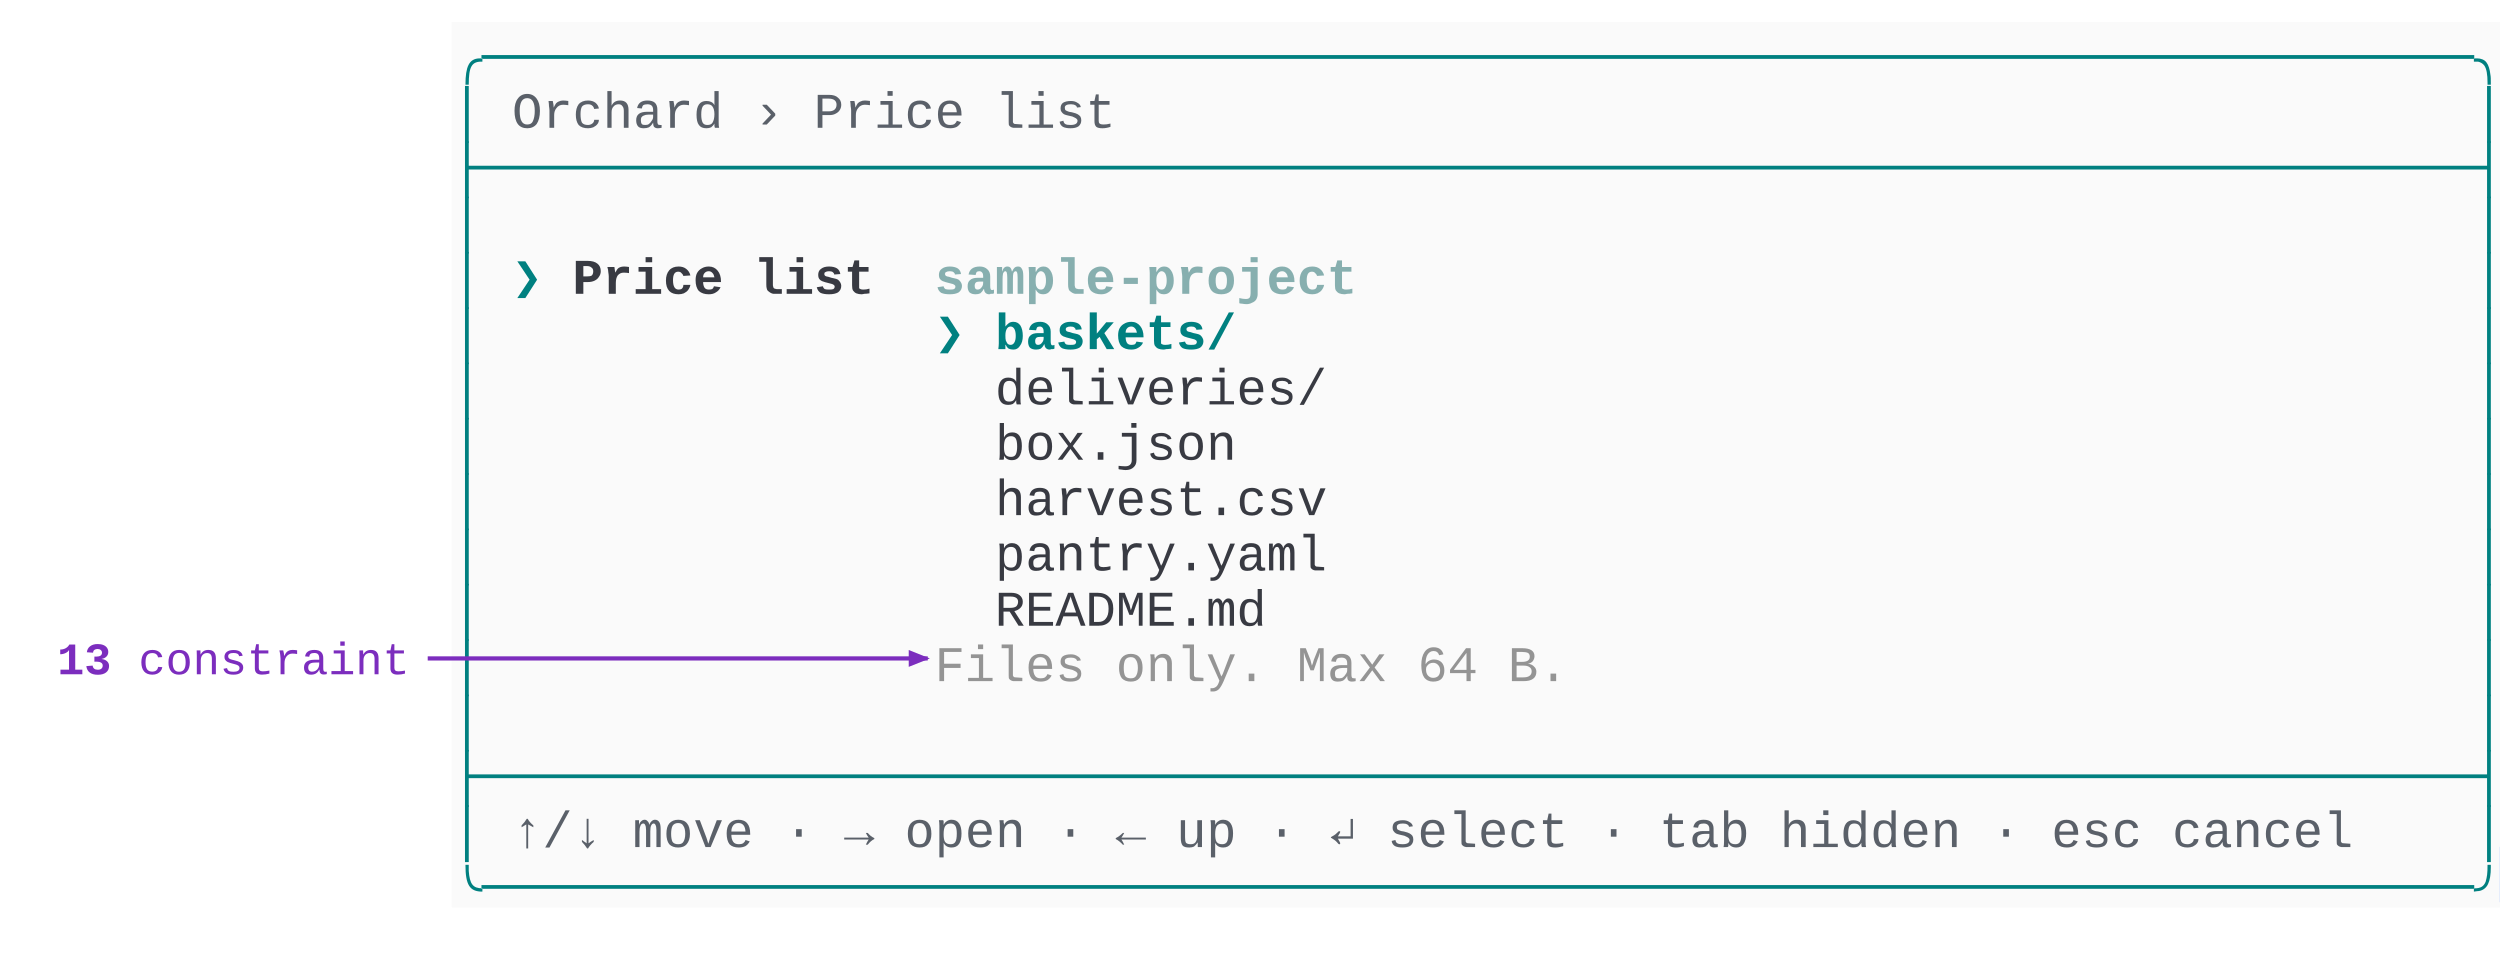
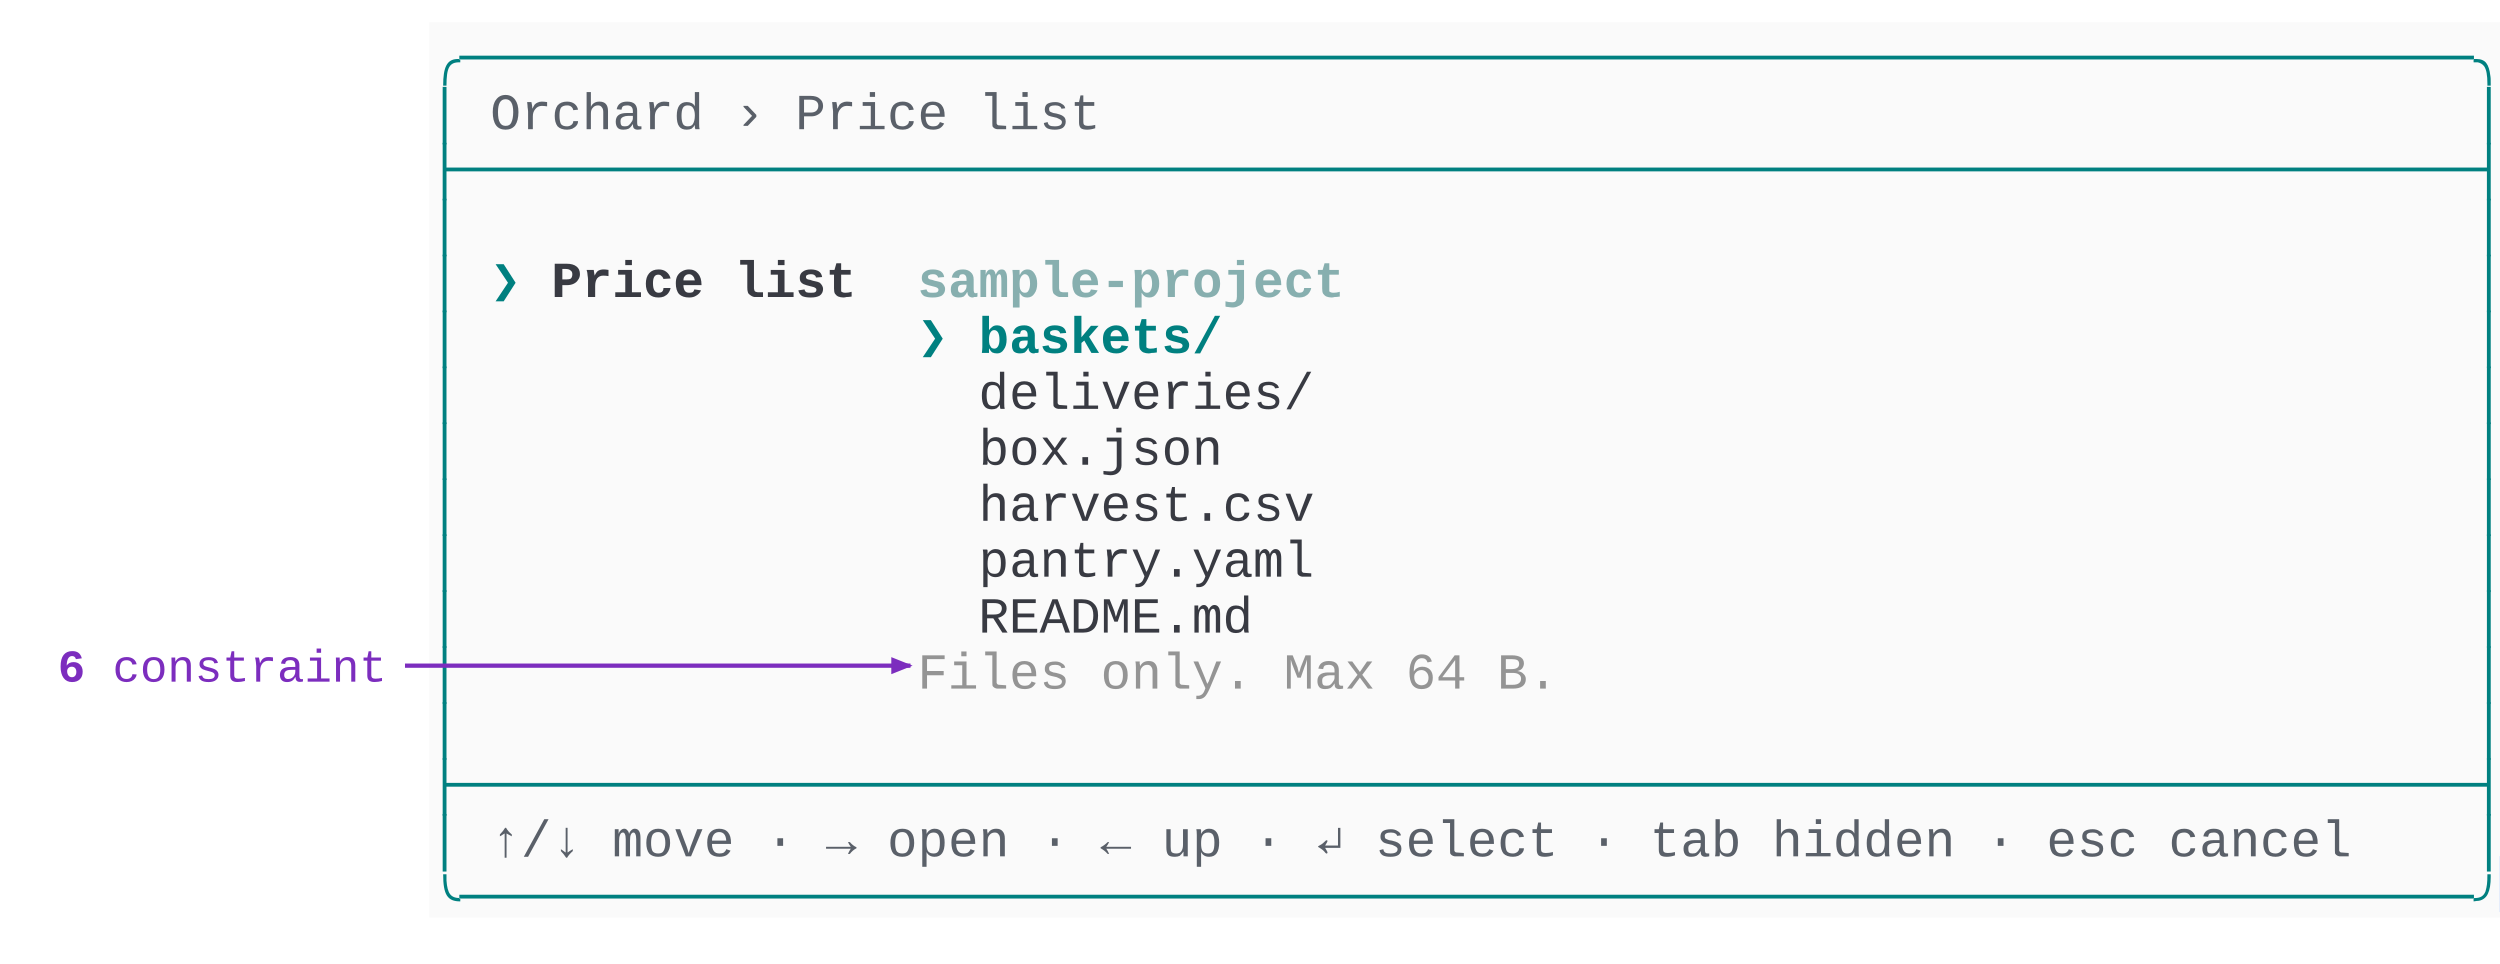
- <svg xmlns="http://www.w3.org/2000/svg" xmlns:xlink="http://www.w3.org/1999/xlink" width="830.00" height="316.27">
+ <svg xmlns="http://www.w3.org/2000/svg" xmlns:xlink="http://www.w3.org/1999/xlink" width="821.00" height="316.27">
  <defs>
    <marker id="anatomy-arrow" viewBox="0 0 10 10" refX="9" refY="5" markerWidth="5" markerHeight="5" orient="auto-start-reverse">
      <path d="M 0 1 L 10 5 L 0 9 z" fill="rgb(124,45,190)" />
    </marker>
  </defs>
-   <g transform="translate(150.00,7.35)">
+   <g transform="translate(141.00,7.35)">
    <svg width="680" height="293.92">
      <rect width="680" height="293.92" rx="0" ry="0" class="a" />
      <svg height="293.92" viewBox="0 0 68 29.392" width="680">
        <style>.a{fill:rgb(250,250,250)}.b{font-family:Consolas,"Courier New",Courier,"Liberation Mono",monospace}.c{fill:rgb(0,128,128);white-space:pre}.d{fill:transparent}.e{fill:rgb(82,139,255)}.f{fill:rgb(90,96,105);white-space:pre}.g{fill:rgb(0,128,128);font-weight:bold;white-space:pre}.h{fill:rgb(56,58,66);font-weight:bold;white-space:pre}.i{fill:rgb(135,175,175);font-weight:bold;white-space:pre}.j{fill:rgb(56,58,66);white-space:pre}.k{fill:rgb(148,148,148);white-space:pre}</style>
        <g font-family="Consolas, &quot;Courier New&quot;, Courier, &quot;Liberation Mono&quot;, monospace" font-size="1.67" class="b">
          <defs>
            <symbol id="1">
              <text x="0" y="1.67" class="c" textLength="68.136" lengthAdjust="spacingAndGlyphs">├──────────────────────────────────────────────────────────────────┤</text>
            </symbol>
            <symbol id="2">
              <text x="0" y="1.67" class="c" textLength="1.002" lengthAdjust="spacingAndGlyphs">│</text>
              <text x="67.134" y="1.67" class="c" textLength="1.002" lengthAdjust="spacingAndGlyphs">│</text>
            </symbol>
            <symbol id="a">
              <rect height="16" width="68" x="0" y="0" class="d" />
            </symbol>
            <symbol id="b">
              <rect height="1.837" width="1.102" class="e" />
            </symbol>
          </defs>
          <rect height="29.392" width="68" class="a" />
          <svg x="0" y="0" width="68">
            <svg x="0">
              <use xlink:href="#a" />
              <use xlink:href="#b" x="67.996" y="27.38" />
              <text x="0" y="1.67" class="c" textLength="68.136" lengthAdjust="spacingAndGlyphs">╭──────────────────────────────────────────────────────────────────╮</text>
              <text x="0" y="3.507" class="c" textLength="1.002" lengthAdjust="spacingAndGlyphs">│</text>
              <text x="2.004" y="3.507" class="f" textLength="7.014" lengthAdjust="spacingAndGlyphs">Orchard</text>
              <text x="10.02" y="3.507" class="f" textLength="1.002" lengthAdjust="spacingAndGlyphs">›</text>
              <text x="12.024" y="3.507" class="f" textLength="5.01" lengthAdjust="spacingAndGlyphs">Price</text>
              <text x="18.036" y="3.507" class="f" textLength="4.008" lengthAdjust="spacingAndGlyphs">list</text>
              <text x="67.134" y="3.507" class="c" textLength="1.002" lengthAdjust="spacingAndGlyphs">│</text>
              <use xlink:href="#1" y="3.674" />
              <use xlink:href="#2" y="5.511" />
              <text x="0" y="9.018" class="c" textLength="1.002" lengthAdjust="spacingAndGlyphs">│</text>
              <text x="2.004" y="9.018" class="g" textLength="1.002" lengthAdjust="spacingAndGlyphs">❯</text>
              <text x="4.008" y="9.018" class="h" textLength="5.01" lengthAdjust="spacingAndGlyphs">Price</text>
              <text x="10.02" y="9.018" class="h" textLength="4.008" lengthAdjust="spacingAndGlyphs">list</text>
              <text x="16.032" y="9.018" class="i" textLength="14.028" lengthAdjust="spacingAndGlyphs">sample-project</text>
              <text x="67.134" y="9.018" class="c" textLength="1.002" lengthAdjust="spacingAndGlyphs">│</text>
              <text x="0" y="10.855" class="c" textLength="1.002" lengthAdjust="spacingAndGlyphs">│</text>
              <text x="16.032" y="10.855" class="g" textLength="1.002" lengthAdjust="spacingAndGlyphs">❯</text>
              <text x="18.036" y="10.855" class="g" textLength="8.016" lengthAdjust="spacingAndGlyphs">baskets/</text>
              <text x="67.134" y="10.855" class="c" textLength="1.002" lengthAdjust="spacingAndGlyphs">│</text>
              <text x="0" y="12.692" class="c" textLength="1.002" lengthAdjust="spacingAndGlyphs">│</text>
              <text x="18.036" y="12.692" class="j" textLength="11.022" lengthAdjust="spacingAndGlyphs">deliveries/</text>
              <text x="67.134" y="12.692" class="c" textLength="1.002" lengthAdjust="spacingAndGlyphs">│</text>
              <text x="0" y="14.529" class="c" textLength="1.002" lengthAdjust="spacingAndGlyphs">│</text>
              <text x="18.036" y="14.529" class="j" textLength="8.016" lengthAdjust="spacingAndGlyphs">box.json</text>
              <text x="67.134" y="14.529" class="c" textLength="1.002" lengthAdjust="spacingAndGlyphs">│</text>
              <text x="0" y="16.366" class="c" textLength="1.002" lengthAdjust="spacingAndGlyphs">│</text>
              <text x="18.036" y="16.366" class="j" textLength="11.022" lengthAdjust="spacingAndGlyphs">harvest.csv</text>
              <text x="67.134" y="16.366" class="c" textLength="1.002" lengthAdjust="spacingAndGlyphs">│</text>
              <text x="0" y="18.203" class="c" textLength="1.002" lengthAdjust="spacingAndGlyphs">│</text>
              <text x="18.036" y="18.203" class="j" textLength="11.022" lengthAdjust="spacingAndGlyphs">pantry.yaml</text>
              <text x="67.134" y="18.203" class="c" textLength="1.002" lengthAdjust="spacingAndGlyphs">│</text>
              <text x="0" y="20.04" class="c" textLength="1.002" lengthAdjust="spacingAndGlyphs">│</text>
              <text x="18.036" y="20.04" class="j" textLength="9.018" lengthAdjust="spacingAndGlyphs">README.md</text>
              <text x="67.134" y="20.04" class="c" textLength="1.002" lengthAdjust="spacingAndGlyphs">│</text>
              <text x="0" y="21.877" class="c" textLength="1.002" lengthAdjust="spacingAndGlyphs">│</text>
              <text x="16.032" y="21.877" class="k" textLength="5.01" lengthAdjust="spacingAndGlyphs">Files</text>
              <text x="22.044" y="21.877" class="k" textLength="5.01" lengthAdjust="spacingAndGlyphs">only.</text>
              <text x="28.056" y="21.877" class="k" textLength="3.006" lengthAdjust="spacingAndGlyphs">Max</text>
              <text x="32.064" y="21.877" class="k" textLength="2.004" lengthAdjust="spacingAndGlyphs">64</text>
              <text x="35.07" y="21.877" class="k" textLength="2.004" lengthAdjust="spacingAndGlyphs">B.</text>
              <text x="67.134" y="21.877" class="c" textLength="1.002" lengthAdjust="spacingAndGlyphs">│</text>
              <use xlink:href="#2" y="22.044" />
              <use xlink:href="#1" y="23.881" />
              <text x="0" y="27.388" class="c" textLength="1.002" lengthAdjust="spacingAndGlyphs">│</text>
              <text x="2.004" y="27.388" class="f" textLength="3.006" lengthAdjust="spacingAndGlyphs">↑/↓</text>
              <text x="6.012" y="27.388" class="f" textLength="4.008" lengthAdjust="spacingAndGlyphs">move</text>
              <text x="11.022" y="27.388" class="f" textLength="1.002" lengthAdjust="spacingAndGlyphs">·</text>
              <text x="13.026" y="27.388" class="f" textLength="1.002" lengthAdjust="spacingAndGlyphs">→</text>
              <text x="15.03" y="27.388" class="f" textLength="4.008" lengthAdjust="spacingAndGlyphs">open</text>
              <text x="20.04" y="27.388" class="f" textLength="1.002" lengthAdjust="spacingAndGlyphs">·</text>
              <text x="22.044" y="27.388" class="f" textLength="1.002" lengthAdjust="spacingAndGlyphs">←</text>
              <text x="24.048" y="27.388" class="f" textLength="2.004" lengthAdjust="spacingAndGlyphs">up</text>
              <text x="27.054" y="27.388" class="f" textLength="1.002" lengthAdjust="spacingAndGlyphs">·</text>
              <text x="29.058" y="27.388" class="f" textLength="1.002" lengthAdjust="spacingAndGlyphs">↵</text>
              <text x="31.062" y="27.388" class="f" textLength="6.012" lengthAdjust="spacingAndGlyphs">select</text>
              <text x="38.076" y="27.388" class="f" textLength="1.002" lengthAdjust="spacingAndGlyphs">·</text>
              <text x="40.08" y="27.388" class="f" textLength="3.006" lengthAdjust="spacingAndGlyphs">tab</text>
              <text x="44.088" y="27.388" class="f" textLength="6.012" lengthAdjust="spacingAndGlyphs">hidden</text>
              <text x="51.102" y="27.388" class="f" textLength="1.002" lengthAdjust="spacingAndGlyphs">·</text>
              <text x="53.106" y="27.388" class="f" textLength="3.006" lengthAdjust="spacingAndGlyphs">esc</text>
              <text x="57.114" y="27.388" class="f" textLength="6.012" lengthAdjust="spacingAndGlyphs">cancel</text>
              <text x="67.134" y="27.388" class="c" textLength="1.002" lengthAdjust="spacingAndGlyphs">│</text>
              <text x="0" y="29.225" class="c" textLength="68.136" lengthAdjust="spacingAndGlyphs">╰──────────────────────────────────────────────────────────────────╯</text>
            </svg>
          </svg>
        </g>
      </svg>
    </svg>
  </g>
  <g>
-     <path d="M 142.00 218.60 L 144.00 218.60 L 308.00 218.60" fill="none" stroke="rgb(124,45,190)" stroke-width="1.4" stroke-linejoin="round" marker-end="url(#anatomy-arrow)" />
-     <text x="136.00" y="223.85" text-anchor="end" fill="rgb(124,45,190)" font-family="Consolas, &quot;Courier New&quot;, Courier, monospace" font-size="15.0">
-       <tspan font-weight="bold">13</tspan>  constraint</text>
+     <path d="M 133.00 218.60 L 135.00 218.60 L 299.00 218.60" fill="none" stroke="rgb(124,45,190)" stroke-width="1.4" stroke-linejoin="round" marker-end="url(#anatomy-arrow)" />
+     <text x="127.00" y="223.85" text-anchor="end" fill="rgb(124,45,190)" font-family="Consolas, &quot;Courier New&quot;, Courier, monospace" font-size="15.0">
+       <tspan font-weight="bold">6</tspan>  constraint</text>
  </g>
</svg>
